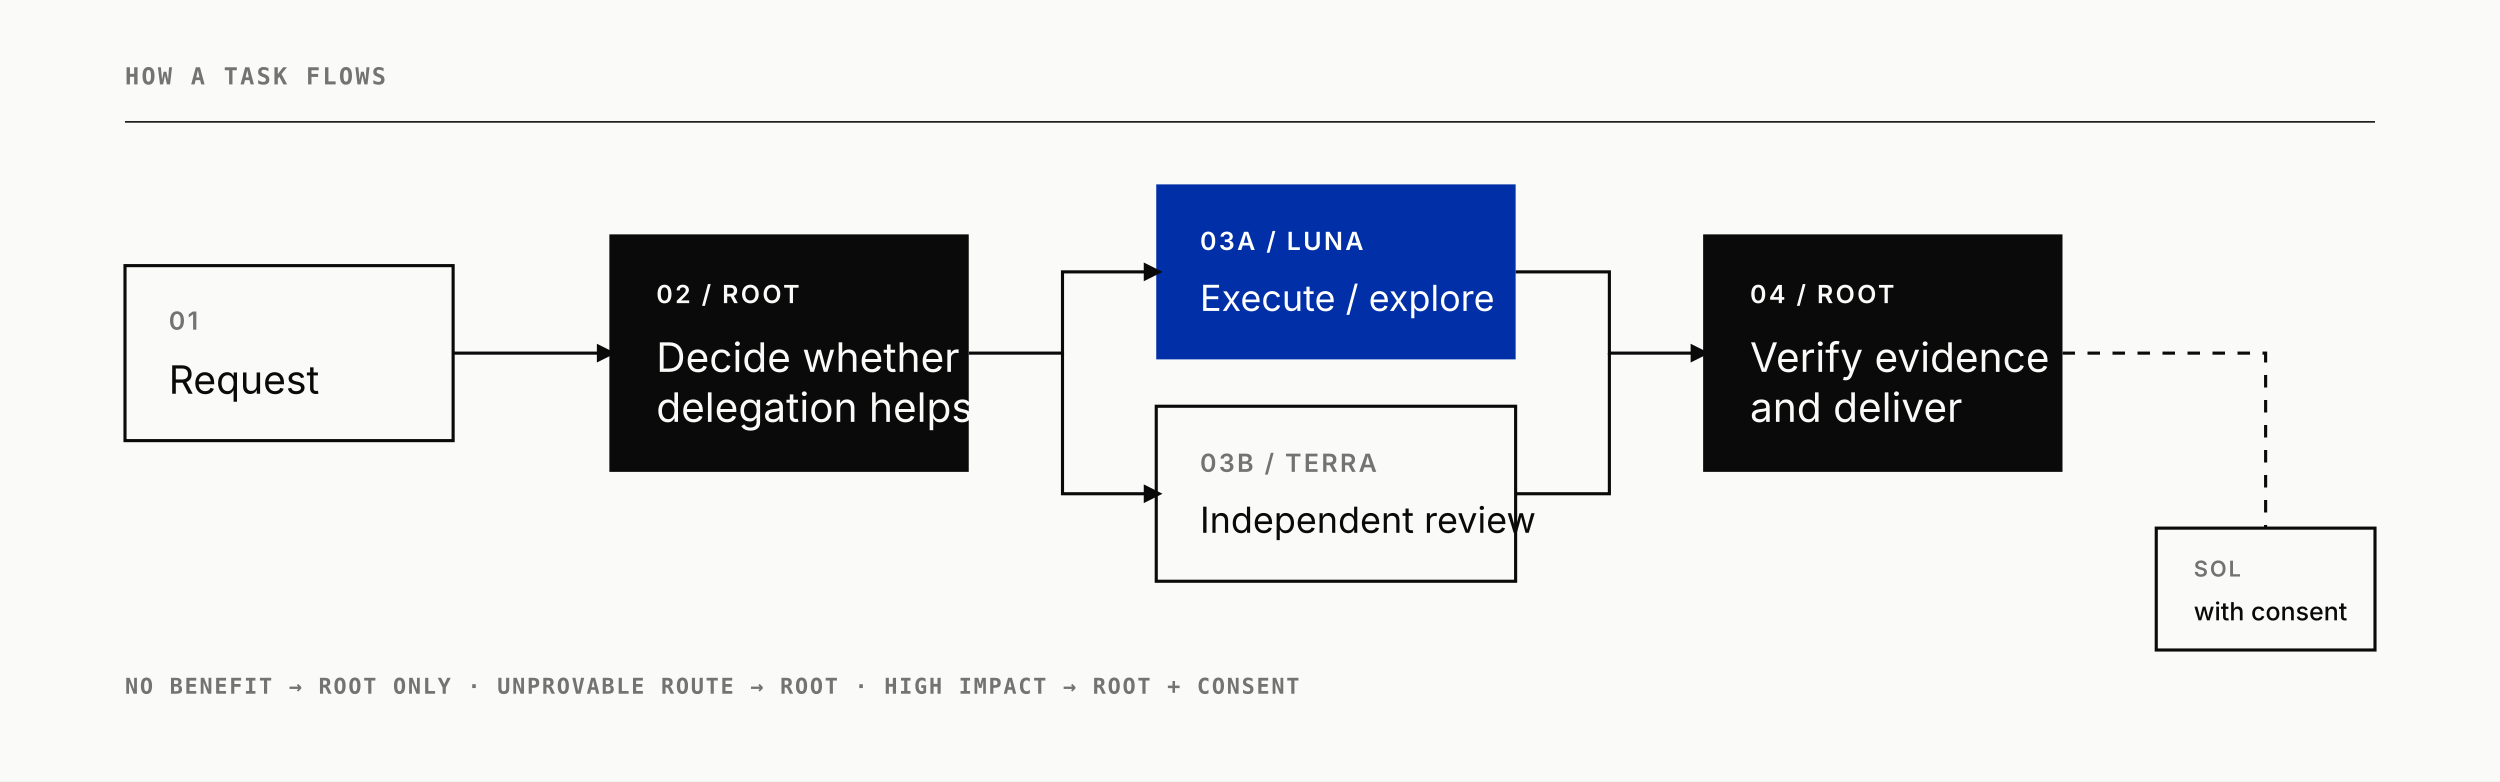
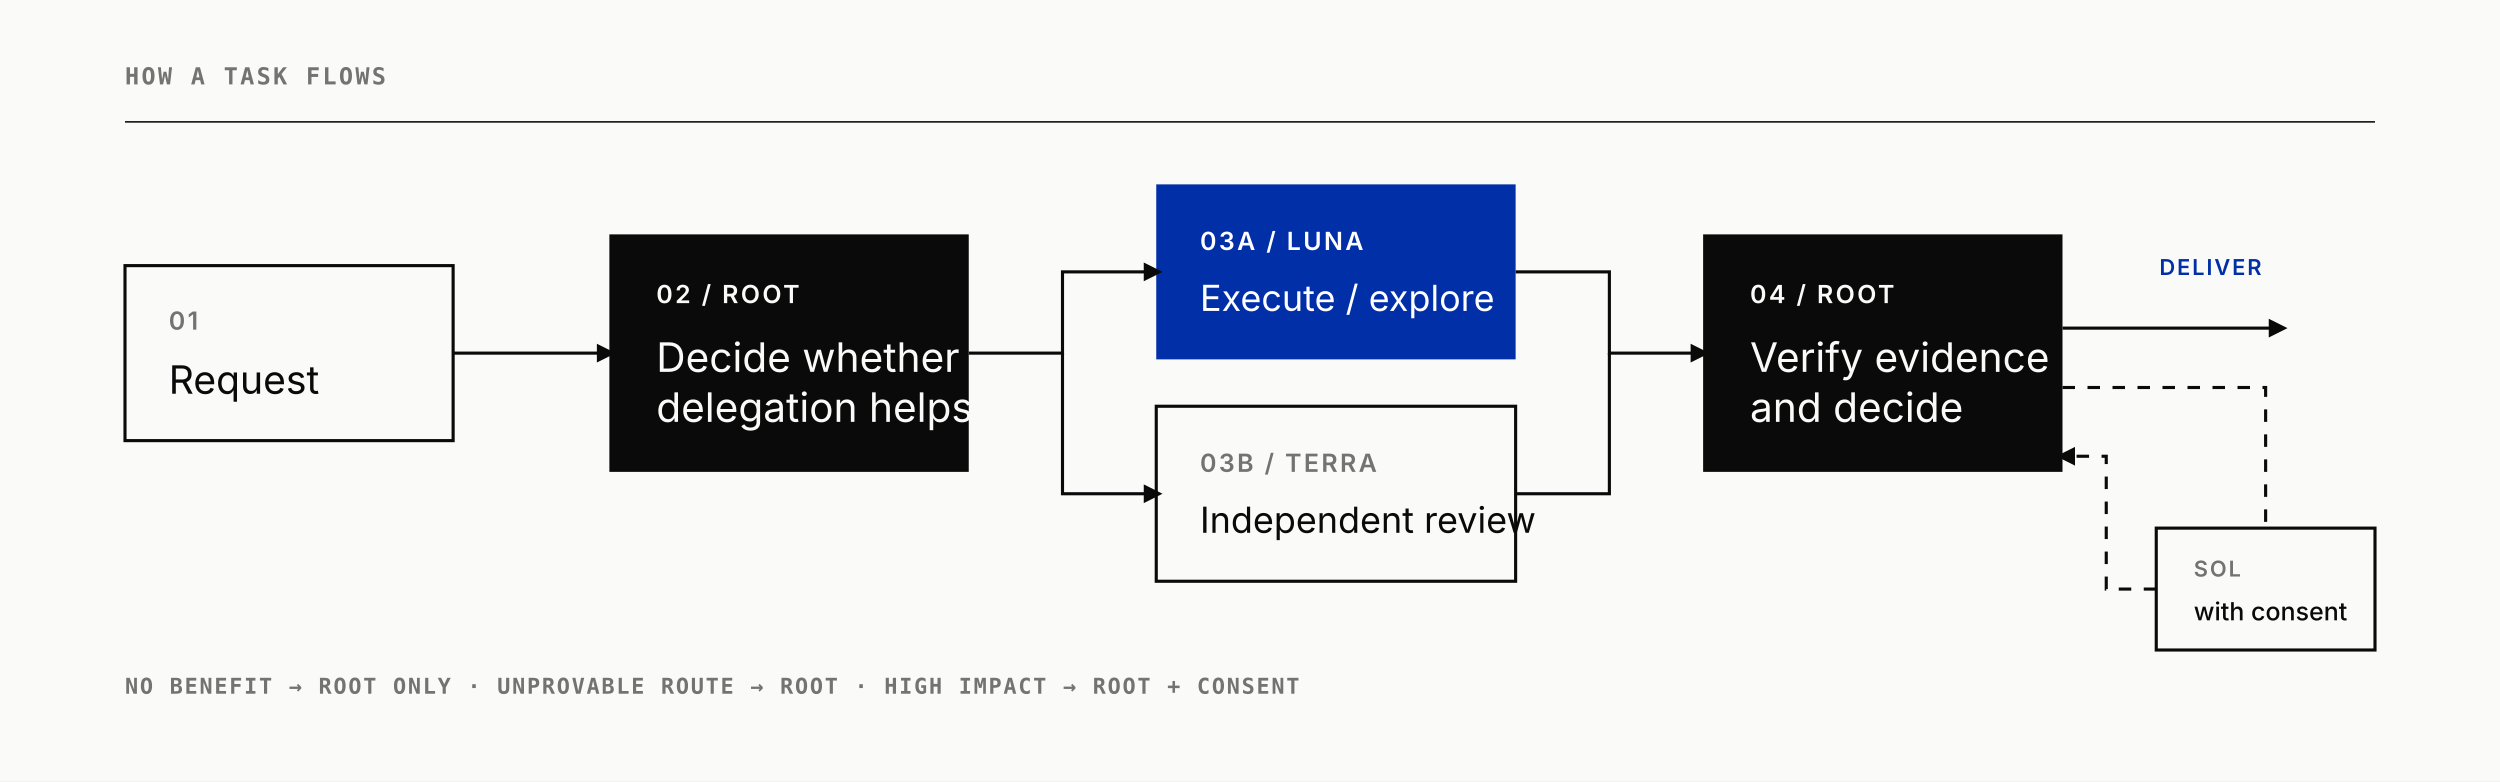
<svg xmlns="http://www.w3.org/2000/svg" width="1600" height="500" viewBox="0 0 1600 500" role="img" aria-labelledby="title desc">
  <rect width="1600" height="500" fill="#fafaf8" />
  <text x="80" y="54" font-family="JetBrains Mono, Menlo, monospace" font-size="15" font-weight="600" letter-spacing="1.5" fill="#737373">HOW A TASK FLOWS</text>
  <line x1="80" y1="78" x2="1520" y2="78" stroke="#0a0a0a" stroke-width="1" />
  <g font-family="Inter, Helvetica, Arial, sans-serif">
    <rect x="80" y="170" width="210" height="112" fill="#fafaf8" stroke="#0a0a0a" stroke-width="2" />
    <text x="108" y="211" font-size="16" font-weight="600" letter-spacing="1.5" fill="#737373">01</text>
    <text x="108" y="252" font-size="25" font-weight="400" fill="#0a0a0a">Request</text>
    <rect x="390" y="150" width="230" height="152" fill="#0a0a0a" />
    <text x="420" y="194" font-size="16" font-weight="600" letter-spacing="1.5" fill="#fafaf8">02 / ROOT</text>
    <text x="420" y="238" font-size="26" font-weight="400" fill="#fafaf8">Decide whether</text>
    <text x="420" y="270" font-size="26" font-weight="400" fill="#fafaf8">delegation helps</text>
    <rect x="740" y="118" width="230" height="112" fill="#002FA7" />
    <text x="768" y="160" font-size="16" font-weight="600" letter-spacing="1.5" fill="#ffffff">03A / LUNA</text>
    <text x="768" y="199" font-size="23" font-weight="400" fill="#ffffff">Execute / explore</text>
    <rect x="740" y="260" width="230" height="112" fill="#fafaf8" stroke="#0a0a0a" stroke-width="2" />
    <text x="768" y="302" font-size="16" font-weight="600" letter-spacing="1.5" fill="#737373">03B / TERRA</text>
    <text x="768" y="341" font-size="23" font-weight="400" fill="#0a0a0a">Independent review</text>
    <rect x="1090" y="150" width="230" height="152" fill="#0a0a0a" />
    <text x="1120" y="194" font-size="16" font-weight="600" letter-spacing="1.5" fill="#fafaf8">04 / ROOT</text>
    <text x="1120" y="238" font-size="26" font-weight="400" fill="#fafaf8">Verify evidence</text>
-     <text x="1120" y="270" font-size="26" font-weight="400" fill="#fafaf8">and deliver</text>
+     <text x="1120" y="270" font-size="26" font-weight="400" fill="#fafaf8">and decide</text>
    <rect x="1380" y="338" width="140" height="78" fill="#fafaf8" stroke="#0a0a0a" stroke-width="2" />
    <text x="1404" y="369" font-size="14" font-weight="600" letter-spacing="1.2" fill="#737373">SOL</text>
    <text x="1404" y="397" font-size="16" font-weight="500" fill="#0a0a0a">with consent</text>
+     <text x="1382" y="176" font-size="14" font-weight="600" letter-spacing="1.2" fill="#002FA7">DELIVER</text>
  </g>
  <g fill="none" stroke="#0a0a0a" stroke-width="2">
    <path d="M290 226 H390" />
    <path d="M620 226 H680 V174 H740" />
    <path d="M680 226 V316 H740" />
    <path d="M970 174 H1030 V226 H1090" />
    <path d="M970 316 H1030 V226" />
-     <path d="M1320 226 H1450 V338" stroke-dasharray="8 8" />
+     <path d="M1320 210 H1460" />
+     <path d="M1320 248 H1450 V338" stroke-dasharray="8 8" />
+     <path d="M1380 377 H1348 V292 H1320" stroke-dasharray="8 8" />
  </g>
  <g fill="#0a0a0a">
    <path d="M382 220 l12 6 -12 6z" />
    <path d="M732 168 l12 6 -12 6z" />
    <path d="M732 310 l12 6 -12 6z" />
    <path d="M1082 220 l12 6 -12 6z" />
+     <path d="M1452 204 l12 6 -12 6z" />
+     <path d="M1328 286 l-12 6 12 6z" />
  </g>
  <text x="80" y="444" font-family="JetBrains Mono, Menlo, monospace" font-size="14" font-weight="600" letter-spacing="1.1" fill="#737373">NO BENEFIT → ROOT ONLY · UNPROVABLE ROUTE → ROOT · HIGH IMPACT → ROOT + CONSENT</text>
</svg>
